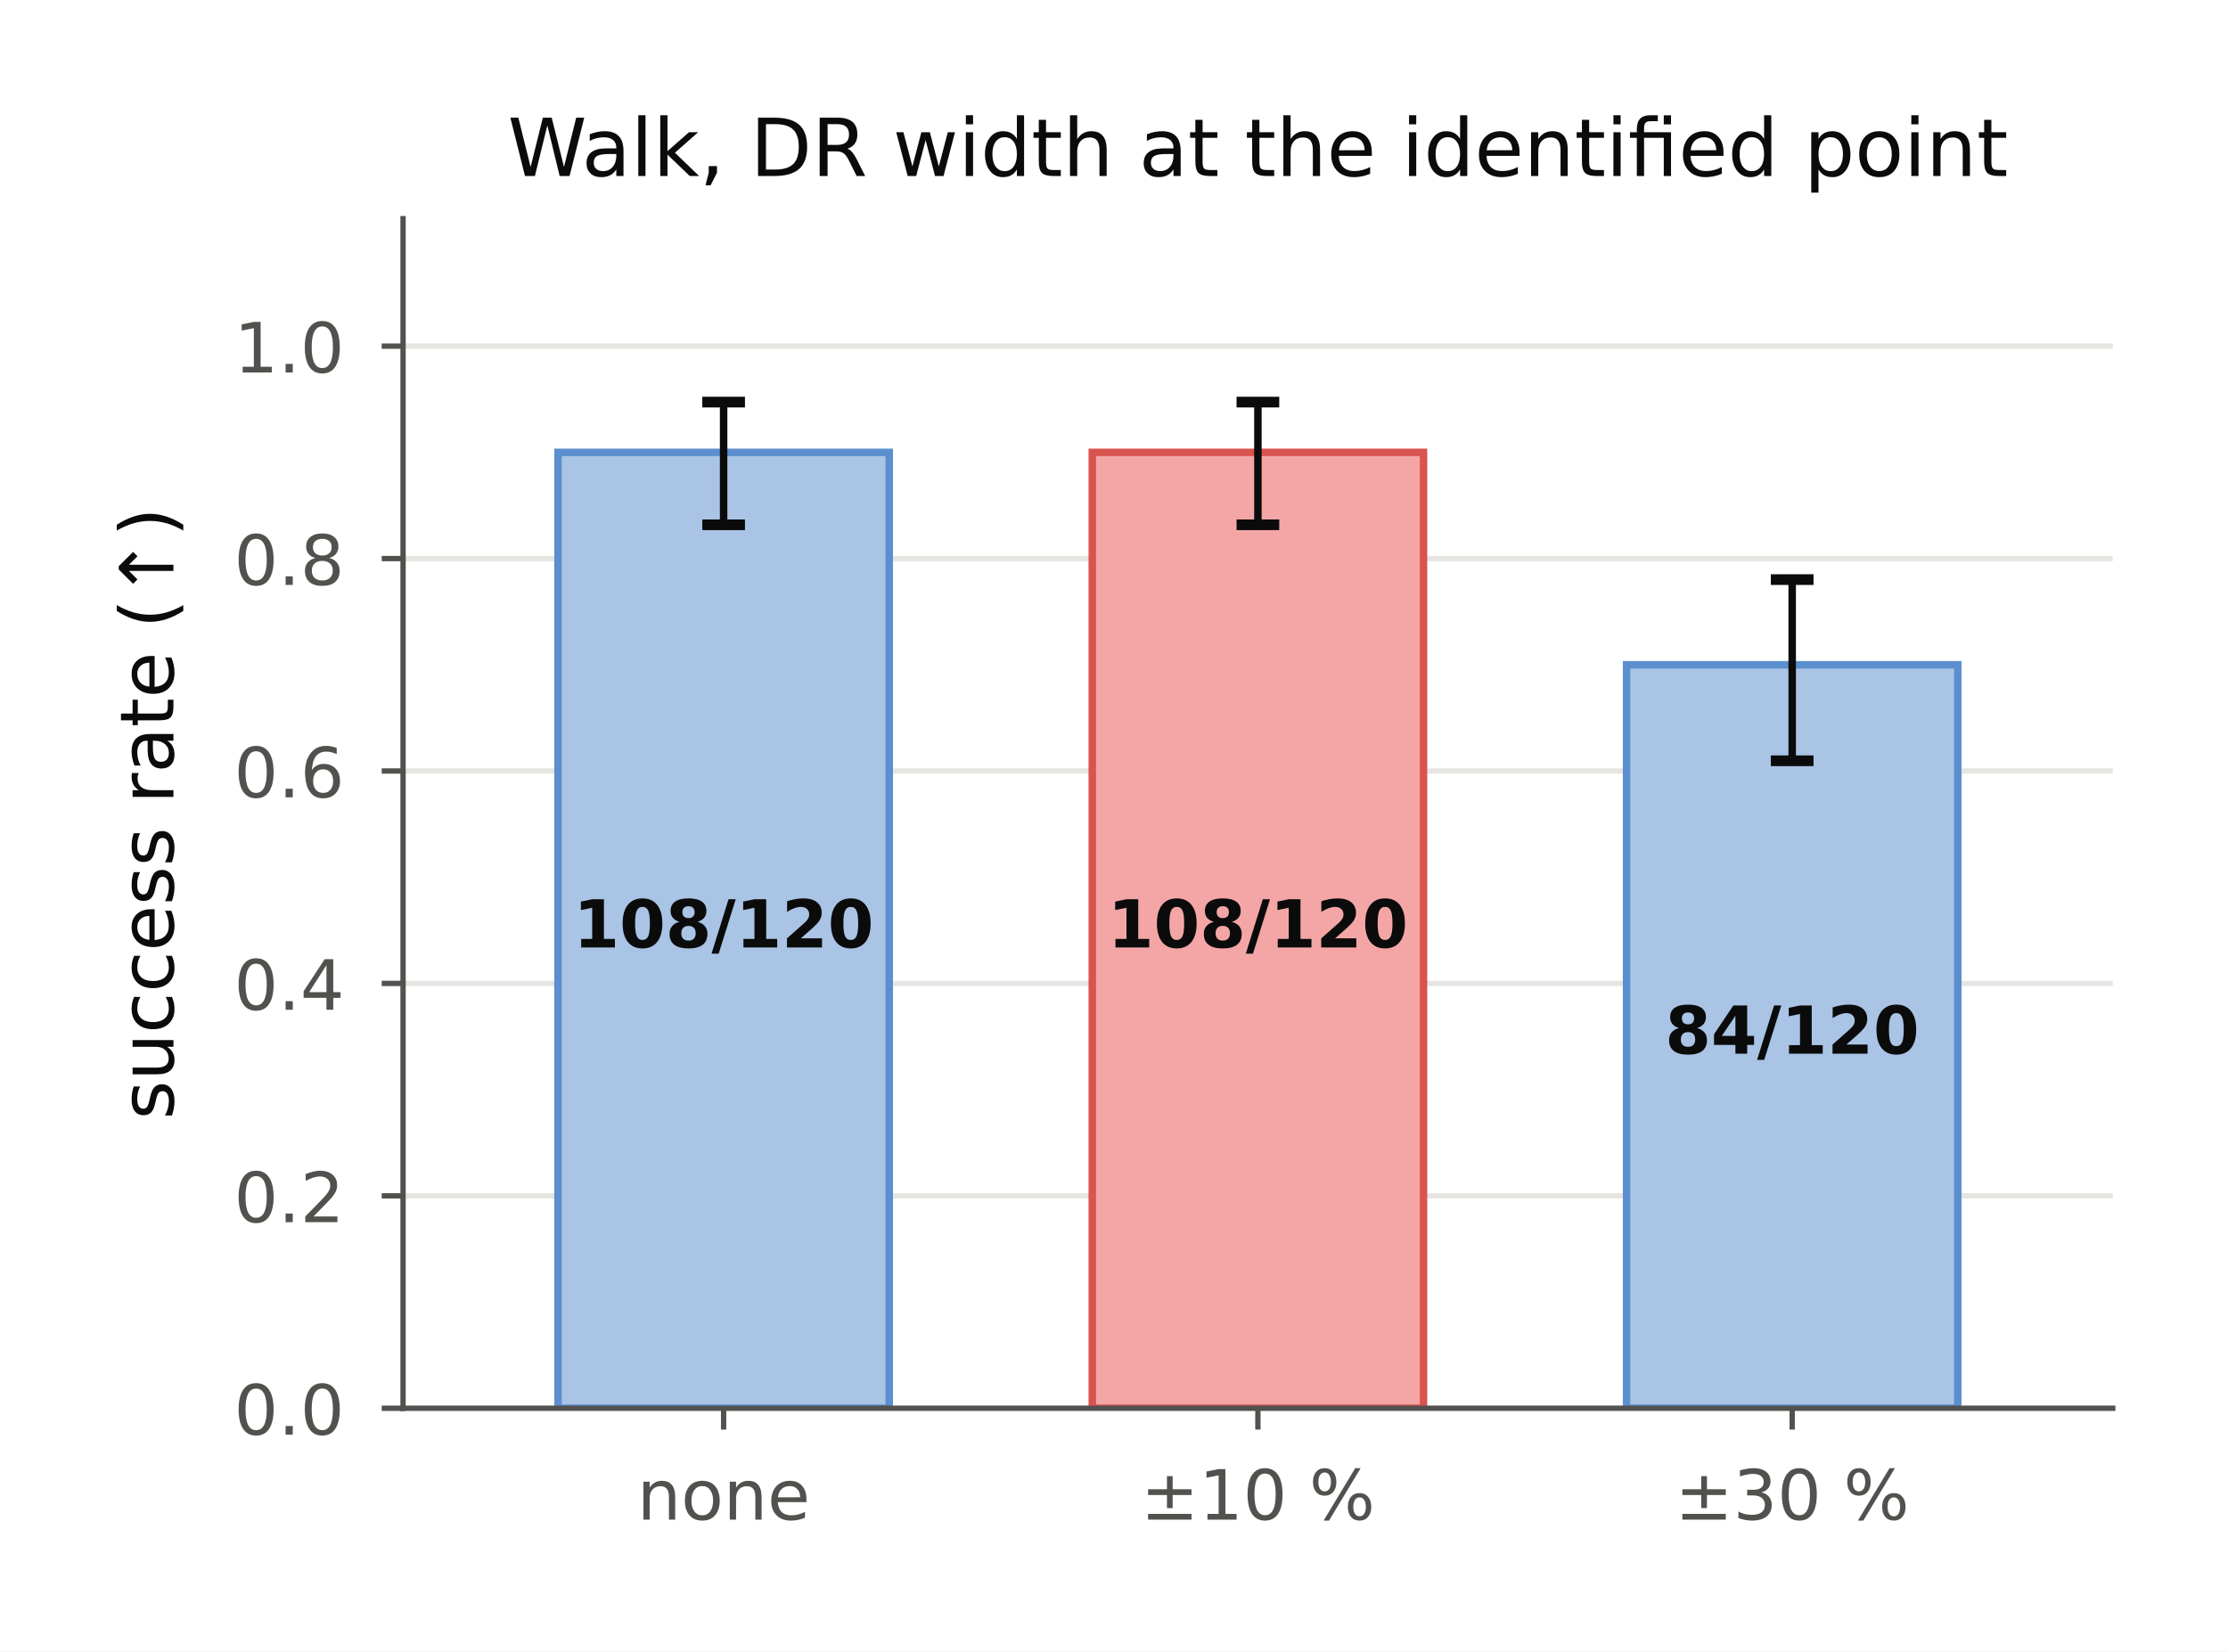
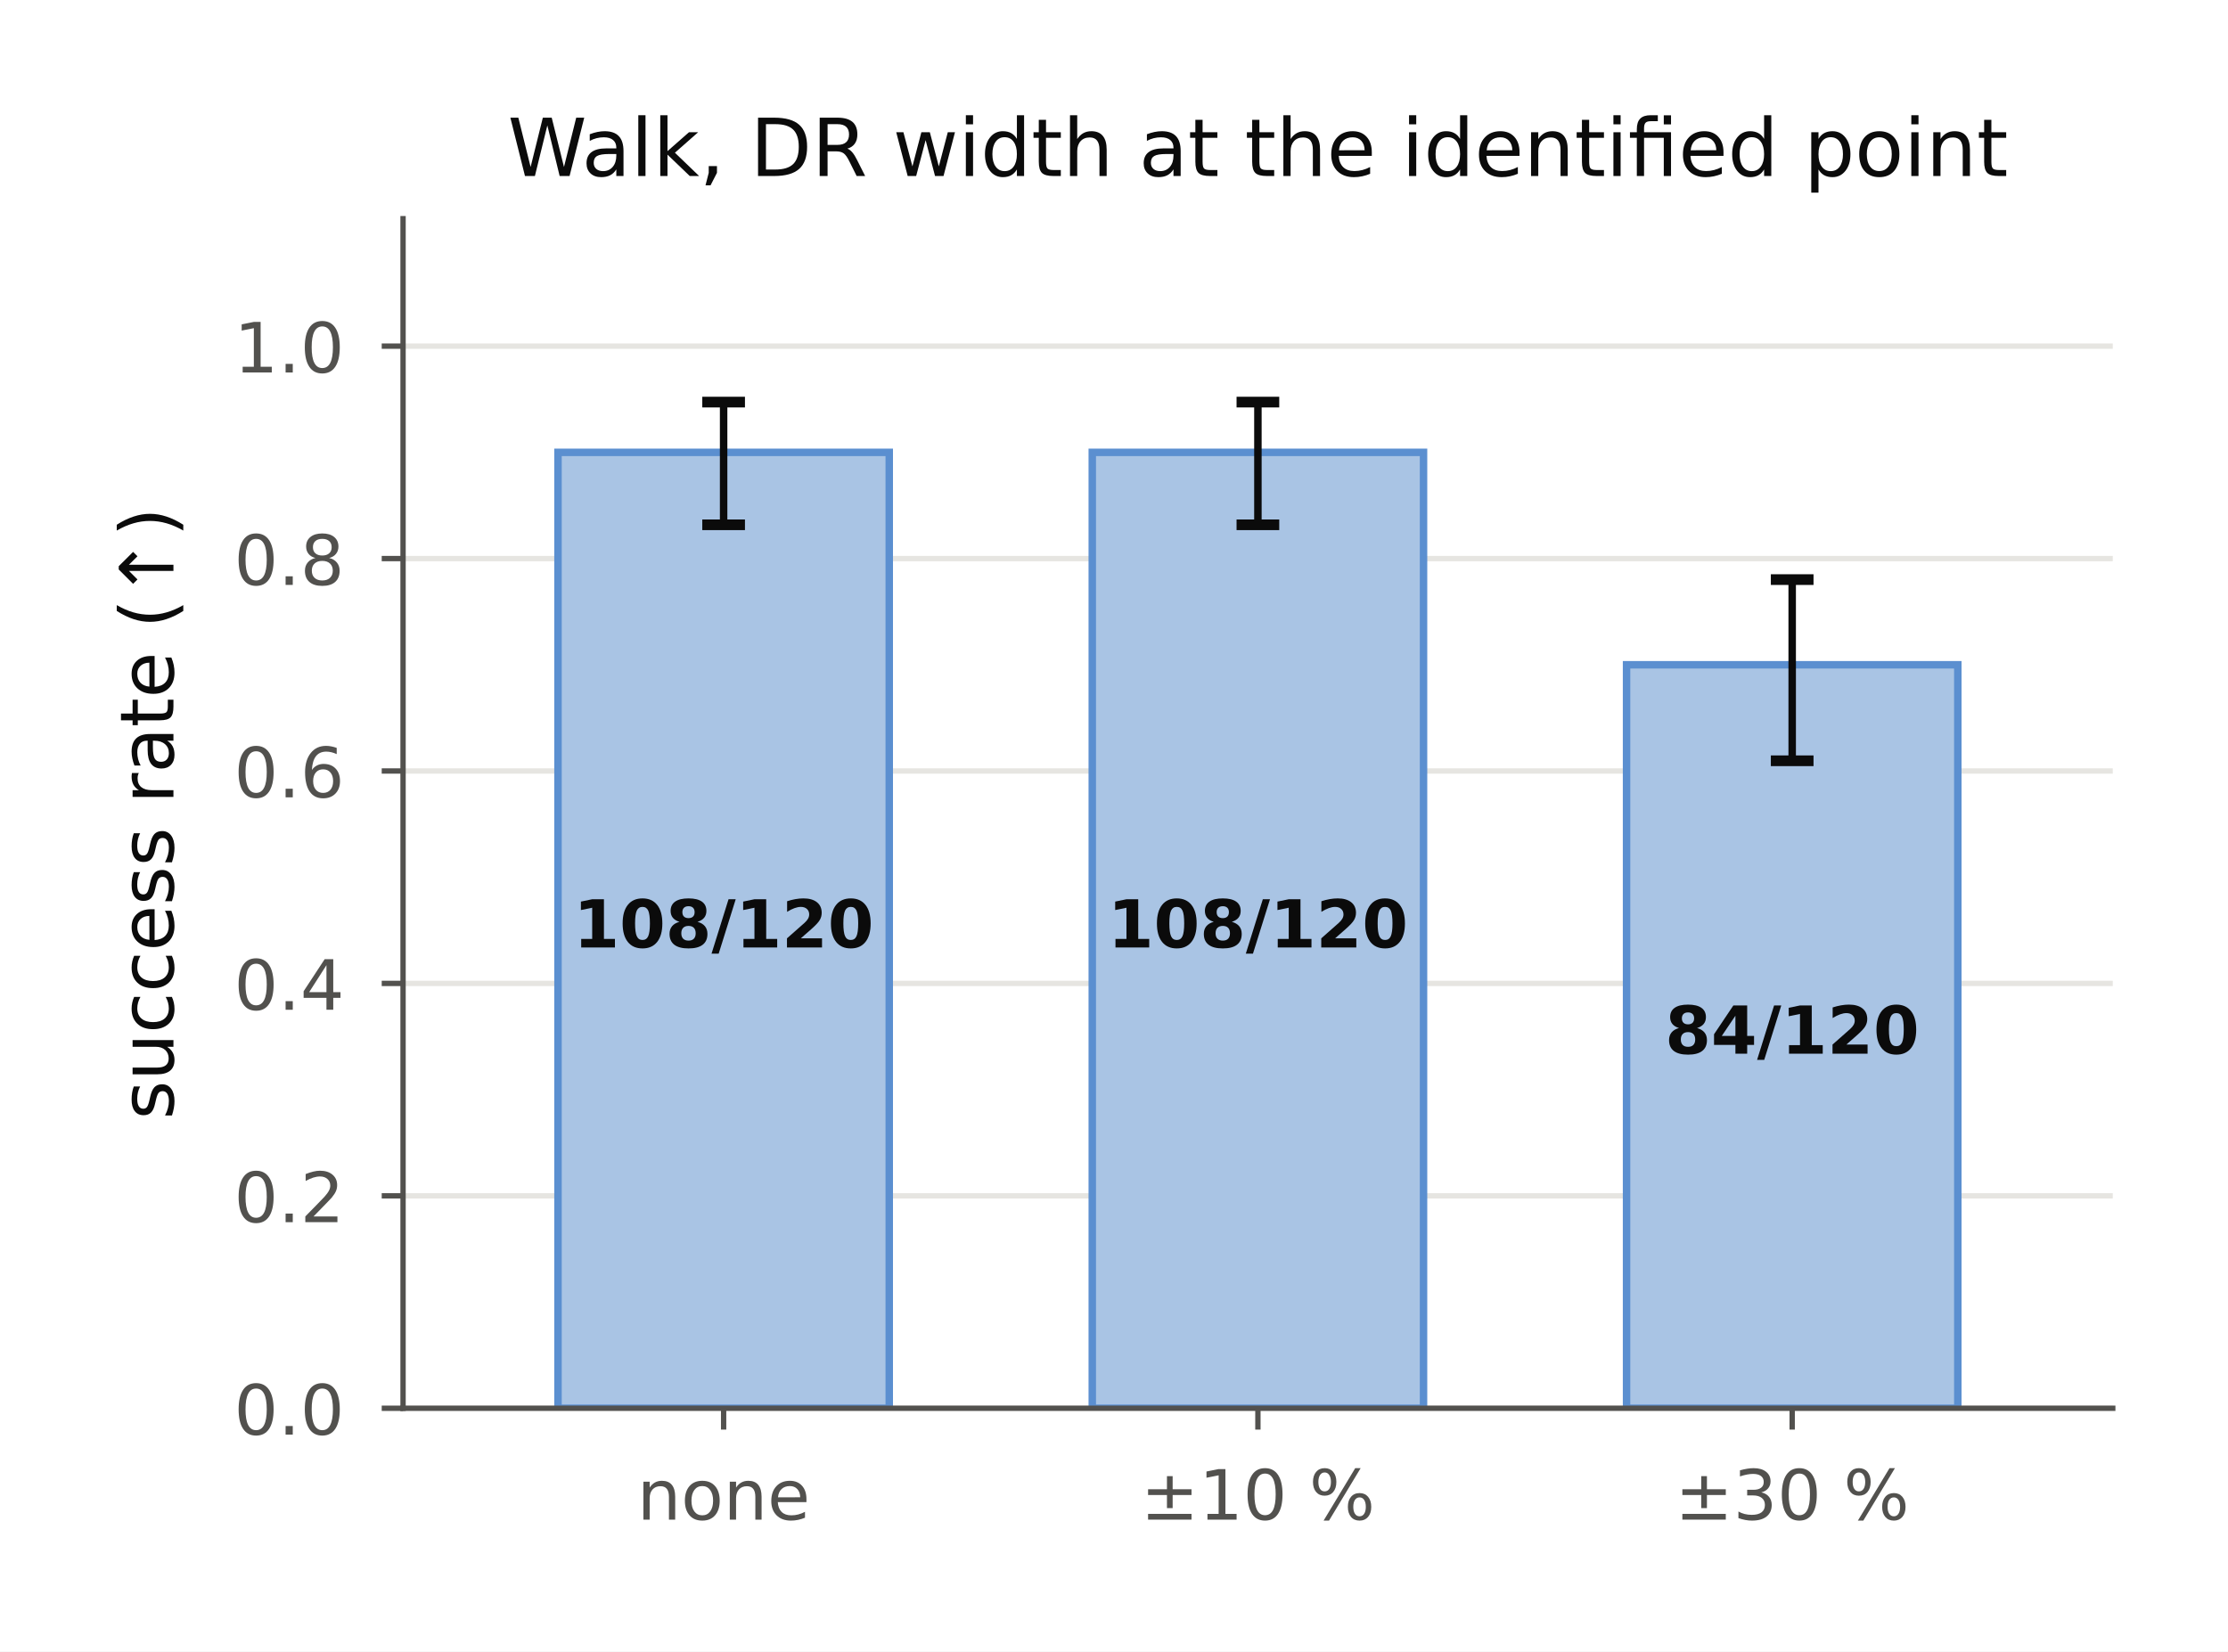
<svg xmlns="http://www.w3.org/2000/svg" xmlns:xlink="http://www.w3.org/1999/xlink" width="208.8pt" height="154.8pt" viewBox="0 0 208.8 154.8" version="1.1">
  <defs>
    <style type="text/css">*{stroke-linejoin: round; stroke-linecap: butt}</style>
  </defs>
  <g id="figure_1">
    <g id="patch_1">
      <path d="M 0 154.8  L 208.8 154.8  L 208.8 0  L 0 0  z " style="fill: #ffffff" />
    </g>
    <g id="axes_1">
      <g id="patch_2">
        <path d="M 37.773 132  L 198 132  L 198 20.498  L 37.773 20.498  z " style="fill: #ffffff" />
      </g>
      <g id="matplotlib.axis_1">
        <g id="xtick_1">
          <g id="line2d_1">
            <defs>
-               <path id="m891c21d3a0" d="M 0 0  L 0 2  " style="stroke: #52514e; stroke-width: 0.5" />
+               <path id="m9564682745" d="M 0 0  L 0 2  " style="stroke: #52514e; stroke-width: 0.5" />
            </defs>
            <g>
-               <use xlink:href="#m891c21d3a0" x="67.815" y="132" style="fill: #52514e; stroke: #52514e; stroke-width: 0.5" />
+               <use xlink:href="#m9564682745" x="67.815" y="132" style="fill: #52514e; stroke: #52514e; stroke-width: 0.5" />
            </g>
          </g>
          <g id="text_1">
            <g style="fill: #52514e" transform="translate(59.70761 142.4385) scale(0.065 -0.065)">
              <defs>
                <path id="DejaVuSans-51" d="M 3513 2113  L 3513 0  L 2938 0  L 2938 2094  Q 2938 2591 2744 2837  Q 2550 3084 2163 3084  Q 1697 3084 1428 2787  Q 1159 2491 1159 1978  L 1159 0  L 581 0  L 581 3500  L 1159 3500  L 1159 2956  Q 1366 3272 1645 3428  Q 1925 3584 2291 3584  Q 2894 3584 3203 3211  Q 3513 2838 3513 2113  z " transform="scale(0.015625)" />
                <path id="DejaVuSans-52" d="M 1959 3097  Q 1497 3097 1228 2736  Q 959 2375 959 1747  Q 959 1119 1226 758  Q 1494 397 1959 397  Q 2419 397 2687 759  Q 2956 1122 2956 1747  Q 2956 2369 2687 2733  Q 2419 3097 1959 3097  z M 1959 3584  Q 2709 3584 3137 3096  Q 3566 2609 3566 1747  Q 3566 888 3137 398  Q 2709 -91 1959 -91  Q 1206 -91 779 398  Q 353 888 353 1747  Q 353 2609 779 3096  Q 1206 3584 1959 3584  z " transform="scale(0.015625)" />
                <path id="DejaVuSans-48" d="M 3597 1894  L 3597 1613  L 953 1613  Q 991 1019 1311 708  Q 1631 397 2203 397  Q 2534 397 2845 478  Q 3156 559 3463 722  L 3463 178  Q 3153 47 2828 -22  Q 2503 -91 2169 -91  Q 1331 -91 842 396  Q 353 884 353 1716  Q 353 2575 817 3079  Q 1281 3584 2069 3584  Q 2775 3584 3186 3129  Q 3597 2675 3597 1894  z M 3022 2063  Q 3016 2534 2758 2815  Q 2500 3097 2075 3097  Q 1594 3097 1305 2825  Q 1016 2553 972 2059  L 3022 2063  z " transform="scale(0.015625)" />
              </defs>
              <use xlink:href="#DejaVuSans-51" />
              <use xlink:href="#DejaVuSans-52" transform="translate(63.375 0)" />
              <use xlink:href="#DejaVuSans-51" transform="translate(124.5625 0)" />
              <use xlink:href="#DejaVuSans-48" transform="translate(187.9375 0)" />
            </g>
          </g>
        </g>
        <g id="xtick_2">
          <g id="line2d_2">
            <g>
-               <use xlink:href="#m891c21d3a0" x="117.886" y="132" style="fill: #52514e; stroke: #52514e; stroke-width: 0.5" />
+               <use xlink:href="#m9564682745" x="117.886" y="132" style="fill: #52514e; stroke: #52514e; stroke-width: 0.5" />
            </g>
          </g>
          <g id="text_2">
            <g style="fill: #52514e" transform="translate(106.9064 142.4385) scale(0.065 -0.065)">
              <defs>
                <path id="DejaVuSans-73" d="M 2944 4013  L 2944 2803  L 4684 2803  L 4684 2272  L 2944 2272  L 2944 1063  L 2419 1063  L 2419 2272  L 678 2272  L 678 2803  L 2419 2803  L 2419 4013  L 2944 4013  z M 678 531  L 4684 531  L 4684 0  L 678 0  L 678 531  z " transform="scale(0.015625)" />
                <path id="DejaVuSans-14" d="M 794 531  L 1825 531  L 1825 4091  L 703 3866  L 703 4441  L 1819 4666  L 2450 4666  L 2450 531  L 3481 531  L 3481 0  L 794 0  L 794 531  z " transform="scale(0.015625)" />
                <path id="DejaVuSans-13" d="M 2034 4250  Q 1547 4250 1301 3770  Q 1056 3291 1056 2328  Q 1056 1369 1301 889  Q 1547 409 2034 409  Q 2525 409 2770 889  Q 3016 1369 3016 2328  Q 3016 3291 2770 3770  Q 2525 4250 2034 4250  z M 2034 4750  Q 2819 4750 3233 4129  Q 3647 3509 3647 2328  Q 3647 1150 3233 529  Q 2819 -91 2034 -91  Q 1250 -91 836 529  Q 422 1150 422 2328  Q 422 3509 836 4129  Q 1250 4750 2034 4750  z " transform="scale(0.015625)" />
                <path id="DejaVuSans-3" transform="scale(0.015625)" />
                <path id="DejaVuSans-8" d="M 4653 2053  Q 4381 2053 4226 1822  Q 4072 1591 4072 1178  Q 4072 772 4226 539  Q 4381 306 4653 306  Q 4919 306 5073 539  Q 5228 772 5228 1178  Q 5228 1588 5073 1820  Q 4919 2053 4653 2053  z M 4653 2450  Q 5147 2450 5437 2106  Q 5728 1763 5728 1178  Q 5728 594 5436 251  Q 5144 -91 4653 -91  Q 4153 -91 3862 251  Q 3572 594 3572 1178  Q 3572 1766 3864 2108  Q 4156 2450 4653 2450  z M 1428 4353  Q 1159 4353 1004 4120  Q 850 3888 850 3481  Q 850 3069 1003 2837  Q 1156 2606 1428 2606  Q 1700 2606 1854 2837  Q 2009 3069 2009 3481  Q 2009 3884 1853 4118  Q 1697 4353 1428 4353  z M 4250 4750  L 4750 4750  L 1831 -91  L 1331 -91  L 4250 4750  z M 1428 4750  Q 1922 4750 2215 4408  Q 2509 4066 2509 3481  Q 2509 2891 2217 2550  Q 1925 2209 1428 2209  Q 931 2209 642 2551  Q 353 2894 353 3481  Q 353 4063 643 4406  Q 934 4750 1428 4750  z " transform="scale(0.015625)" />
              </defs>
              <use xlink:href="#DejaVuSans-73" />
              <use xlink:href="#DejaVuSans-14" transform="translate(83.79688 0)" />
              <use xlink:href="#DejaVuSans-13" transform="translate(147.4219 0)" />
              <use xlink:href="#DejaVuSans-3" transform="translate(211.0469 0)" />
              <use xlink:href="#DejaVuSans-8" transform="translate(242.8281 0)" />
            </g>
          </g>
        </g>
        <g id="xtick_3">
          <g id="line2d_3">
            <g>
-               <use xlink:href="#m891c21d3a0" x="167.957" y="132" style="fill: #52514e; stroke: #52514e; stroke-width: 0.5" />
+               <use xlink:href="#m9564682745" x="167.957" y="132" style="fill: #52514e; stroke: #52514e; stroke-width: 0.5" />
            </g>
          </g>
          <g id="text_3">
            <g style="fill: #52514e" transform="translate(156.9775 142.4385) scale(0.065 -0.065)">
              <defs>
                <path id="DejaVuSans-16" d="M 2597 2516  Q 3050 2419 3304 2112  Q 3559 1806 3559 1356  Q 3559 666 3084 287  Q 2609 -91 1734 -91  Q 1441 -91 1130 -33  Q 819 25 488 141  L 488 750  Q 750 597 1062 519  Q 1375 441 1716 441  Q 2309 441 2620 675  Q 2931 909 2931 1356  Q 2931 1769 2642 2001  Q 2353 2234 1838 2234  L 1294 2234  L 1294 2753  L 1863 2753  Q 2328 2753 2575 2939  Q 2822 3125 2822 3475  Q 2822 3834 2567 4026  Q 2313 4219 1838 4219  Q 1578 4219 1281 4162  Q 984 4106 628 3988  L 628 4550  Q 988 4650 1302 4700  Q 1616 4750 1894 4750  Q 2613 4750 3031 4423  Q 3450 4097 3450 3541  Q 3450 3153 3228 2886  Q 3006 2619 2597 2516  z " transform="scale(0.015625)" />
              </defs>
              <use xlink:href="#DejaVuSans-73" />
              <use xlink:href="#DejaVuSans-16" transform="translate(83.79688 0)" />
              <use xlink:href="#DejaVuSans-13" transform="translate(147.4219 0)" />
              <use xlink:href="#DejaVuSans-3" transform="translate(211.0469 0)" />
              <use xlink:href="#DejaVuSans-8" transform="translate(242.8281 0)" />
            </g>
          </g>
        </g>
      </g>
      <g id="matplotlib.axis_2">
        <g id="ytick_1">
          <g id="line2d_4">
-             <path d="M 37.773 132  L 198 132  " clip-path="url(#pc6541c988a)" style="fill: none; stroke: #e6e5e1; stroke-width: 0.5; stroke-linecap: square" />
+             <path d="M 37.773 132  L 198 132  " clip-path="url(#pacc4dac1c2)" style="fill: none; stroke: #e6e5e1; stroke-width: 0.5; stroke-linecap: square" />
          </g>
          <g id="line2d_5">
            <defs>
-               <path id="me6979955e0" d="M 0 0  L -2 0  " style="stroke: #52514e; stroke-width: 0.5" />
+               <path id="m8ee71b113d" d="M 0 0  L -2 0  " style="stroke: #52514e; stroke-width: 0.5" />
            </defs>
            <g>
-               <use xlink:href="#me6979955e0" x="37.773" y="132" style="fill: #52514e; stroke: #52514e; stroke-width: 0.5" />
+               <use xlink:href="#m8ee71b113d" x="37.773" y="132" style="fill: #52514e; stroke: #52514e; stroke-width: 0.5" />
            </g>
          </g>
          <g id="text_4">
            <g style="fill: #52514e" transform="translate(21.9357 134.4692) scale(0.065 -0.065)">
              <defs>
                <path id="DejaVuSans-11" d="M 684 794  L 1344 794  L 1344 0  L 684 0  L 684 794  z " transform="scale(0.015625)" />
              </defs>
              <use xlink:href="#DejaVuSans-13" />
              <use xlink:href="#DejaVuSans-11" transform="translate(63.625 0)" />
              <use xlink:href="#DejaVuSans-13" transform="translate(95.40625 0)" />
            </g>
          </g>
        </g>
        <g id="ytick_2">
          <g id="line2d_6">
-             <path d="M 37.773 112.089  L 198 112.089  " clip-path="url(#pc6541c988a)" style="fill: none; stroke: #e6e5e1; stroke-width: 0.5; stroke-linecap: square" />
+             <path d="M 37.773 112.089  L 198 112.089  " clip-path="url(#pacc4dac1c2)" style="fill: none; stroke: #e6e5e1; stroke-width: 0.5; stroke-linecap: square" />
          </g>
          <g id="line2d_7">
            <g>
-               <use xlink:href="#me6979955e0" x="37.773" y="112.089" style="fill: #52514e; stroke: #52514e; stroke-width: 0.5" />
+               <use xlink:href="#m8ee71b113d" x="37.773" y="112.089" style="fill: #52514e; stroke: #52514e; stroke-width: 0.5" />
            </g>
          </g>
          <g id="text_5">
            <g style="fill: #52514e" transform="translate(21.9357 114.5582) scale(0.065 -0.065)">
              <defs>
                <path id="DejaVuSans-15" d="M 1228 531  L 3431 531  L 3431 0  L 469 0  L 469 531  Q 828 903 1448 1529  Q 2069 2156 2228 2338  Q 2531 2678 2651 2914  Q 2772 3150 2772 3378  Q 2772 3750 2511 3984  Q 2250 4219 1831 4219  Q 1534 4219 1204 4116  Q 875 4013 500 3803  L 500 4441  Q 881 4594 1212 4672  Q 1544 4750 1819 4750  Q 2544 4750 2975 4387  Q 3406 4025 3406 3419  Q 3406 3131 3298 2873  Q 3191 2616 2906 2266  Q 2828 2175 2409 1742  Q 1991 1309 1228 531  z " transform="scale(0.015625)" />
              </defs>
              <use xlink:href="#DejaVuSans-13" />
              <use xlink:href="#DejaVuSans-11" transform="translate(63.625 0)" />
              <use xlink:href="#DejaVuSans-15" transform="translate(95.40625 0)" />
            </g>
          </g>
        </g>
        <g id="ytick_3">
          <g id="line2d_8">
-             <path d="M 37.773 92.178  L 198 92.178  " clip-path="url(#pc6541c988a)" style="fill: none; stroke: #e6e5e1; stroke-width: 0.5; stroke-linecap: square" />
+             <path d="M 37.773 92.178  L 198 92.178  " clip-path="url(#pacc4dac1c2)" style="fill: none; stroke: #e6e5e1; stroke-width: 0.5; stroke-linecap: square" />
          </g>
          <g id="line2d_9">
            <g>
-               <use xlink:href="#me6979955e0" x="37.773" y="92.178" style="fill: #52514e; stroke: #52514e; stroke-width: 0.5" />
+               <use xlink:href="#m8ee71b113d" x="37.773" y="92.178" style="fill: #52514e; stroke: #52514e; stroke-width: 0.5" />
            </g>
          </g>
          <g id="text_6">
            <g style="fill: #52514e" transform="translate(21.9357 94.64718) scale(0.065 -0.065)">
              <defs>
                <path id="DejaVuSans-17" d="M 2419 4116  L 825 1625  L 2419 1625  L 2419 4116  z M 2253 4666  L 3047 4666  L 3047 1625  L 3713 1625  L 3713 1100  L 3047 1100  L 3047 0  L 2419 0  L 2419 1100  L 313 1100  L 313 1709  L 2253 4666  z " transform="scale(0.015625)" />
              </defs>
              <use xlink:href="#DejaVuSans-13" />
              <use xlink:href="#DejaVuSans-11" transform="translate(63.625 0)" />
              <use xlink:href="#DejaVuSans-17" transform="translate(95.40625 0)" />
            </g>
          </g>
        </g>
        <g id="ytick_4">
          <g id="line2d_10">
-             <path d="M 37.773 72.267  L 198 72.267  " clip-path="url(#pc6541c988a)" style="fill: none; stroke: #e6e5e1; stroke-width: 0.5; stroke-linecap: square" />
+             <path d="M 37.773 72.267  L 198 72.267  " clip-path="url(#pacc4dac1c2)" style="fill: none; stroke: #e6e5e1; stroke-width: 0.5; stroke-linecap: square" />
          </g>
          <g id="line2d_11">
            <g>
-               <use xlink:href="#me6979955e0" x="37.773" y="72.267" style="fill: #52514e; stroke: #52514e; stroke-width: 0.5" />
+               <use xlink:href="#m8ee71b113d" x="37.773" y="72.267" style="fill: #52514e; stroke: #52514e; stroke-width: 0.5" />
            </g>
          </g>
          <g id="text_7">
            <g style="fill: #52514e" transform="translate(21.9357 74.73615) scale(0.065 -0.065)">
              <defs>
                <path id="DejaVuSans-19" d="M 2113 2584  Q 1688 2584 1439 2293  Q 1191 2003 1191 1497  Q 1191 994 1439 701  Q 1688 409 2113 409  Q 2538 409 2786 701  Q 3034 994 3034 1497  Q 3034 2003 2786 2293  Q 2538 2584 2113 2584  z M 3366 4563  L 3366 3988  Q 3128 4100 2886 4159  Q 2644 4219 2406 4219  Q 1781 4219 1451 3797  Q 1122 3375 1075 2522  Q 1259 2794 1537 2939  Q 1816 3084 2150 3084  Q 2853 3084 3261 2657  Q 3669 2231 3669 1497  Q 3669 778 3244 343  Q 2819 -91 2113 -91  Q 1303 -91 875 529  Q 447 1150 447 2328  Q 447 3434 972 4092  Q 1497 4750 2381 4750  Q 2619 4750 2861 4703  Q 3103 4656 3366 4563  z " transform="scale(0.015625)" />
              </defs>
              <use xlink:href="#DejaVuSans-13" />
              <use xlink:href="#DejaVuSans-11" transform="translate(63.625 0)" />
              <use xlink:href="#DejaVuSans-19" transform="translate(95.40625 0)" />
            </g>
          </g>
        </g>
        <g id="ytick_5">
          <g id="line2d_12">
-             <path d="M 37.773 52.356  L 198 52.356  " clip-path="url(#pc6541c988a)" style="fill: none; stroke: #e6e5e1; stroke-width: 0.5; stroke-linecap: square" />
+             <path d="M 37.773 52.356  L 198 52.356  " clip-path="url(#pacc4dac1c2)" style="fill: none; stroke: #e6e5e1; stroke-width: 0.5; stroke-linecap: square" />
          </g>
          <g id="line2d_13">
            <g>
-               <use xlink:href="#me6979955e0" x="37.773" y="52.356" style="fill: #52514e; stroke: #52514e; stroke-width: 0.5" />
+               <use xlink:href="#m8ee71b113d" x="37.773" y="52.356" style="fill: #52514e; stroke: #52514e; stroke-width: 0.5" />
            </g>
          </g>
          <g id="text_8">
            <g style="fill: #52514e" transform="translate(21.9357 54.82513) scale(0.065 -0.065)">
              <defs>
                <path id="DejaVuSans-1b" d="M 2034 2216  Q 1584 2216 1326 1975  Q 1069 1734 1069 1313  Q 1069 891 1326 650  Q 1584 409 2034 409  Q 2484 409 2743 651  Q 3003 894 3003 1313  Q 3003 1734 2745 1975  Q 2488 2216 2034 2216  z M 1403 2484  Q 997 2584 770 2862  Q 544 3141 544 3541  Q 544 4100 942 4425  Q 1341 4750 2034 4750  Q 2731 4750 3128 4425  Q 3525 4100 3525 3541  Q 3525 3141 3298 2862  Q 3072 2584 2669 2484  Q 3125 2378 3379 2068  Q 3634 1759 3634 1313  Q 3634 634 3220 271  Q 2806 -91 2034 -91  Q 1263 -91 848 271  Q 434 634 434 1313  Q 434 1759 690 2068  Q 947 2378 1403 2484  z M 1172 3481  Q 1172 3119 1398 2916  Q 1625 2713 2034 2713  Q 2441 2713 2670 2916  Q 2900 3119 2900 3481  Q 2900 3844 2670 4047  Q 2441 4250 2034 4250  Q 1625 4250 1398 4047  Q 1172 3844 1172 3481  z " transform="scale(0.015625)" />
              </defs>
              <use xlink:href="#DejaVuSans-13" />
              <use xlink:href="#DejaVuSans-11" transform="translate(63.625 0)" />
              <use xlink:href="#DejaVuSans-1b" transform="translate(95.40625 0)" />
            </g>
          </g>
        </g>
        <g id="ytick_6">
          <g id="line2d_14">
-             <path d="M 37.773 32.445  L 198 32.445  " clip-path="url(#pc6541c988a)" style="fill: none; stroke: #e6e5e1; stroke-width: 0.5; stroke-linecap: square" />
+             <path d="M 37.773 32.445  L 198 32.445  " clip-path="url(#pacc4dac1c2)" style="fill: none; stroke: #e6e5e1; stroke-width: 0.5; stroke-linecap: square" />
          </g>
          <g id="line2d_15">
            <g>
-               <use xlink:href="#me6979955e0" x="37.773" y="32.445" style="fill: #52514e; stroke: #52514e; stroke-width: 0.5" />
+               <use xlink:href="#m8ee71b113d" x="37.773" y="32.445" style="fill: #52514e; stroke: #52514e; stroke-width: 0.5" />
            </g>
          </g>
          <g id="text_9">
            <g style="fill: #52514e" transform="translate(21.9357 34.9141) scale(0.065 -0.065)">
              <use xlink:href="#DejaVuSans-14" />
              <use xlink:href="#DejaVuSans-11" transform="translate(63.625 0)" />
              <use xlink:href="#DejaVuSans-13" transform="translate(95.40625 0)" />
            </g>
          </g>
        </g>
        <g id="text_10">
          <g style="fill: #0b0b0b" transform="translate(16.25406 104.9376) rotate(-90) scale(0.07 -0.07)">
            <defs>
              <path id="DejaVuSans-56" d="M 2834 3397  L 2834 2853  Q 2591 2978 2328 3040  Q 2066 3103 1784 3103  Q 1356 3103 1142 2972  Q 928 2841 928 2578  Q 928 2378 1081 2264  Q 1234 2150 1697 2047  L 1894 2003  Q 2506 1872 2764 1633  Q 3022 1394 3022 966  Q 3022 478 2636 193  Q 2250 -91 1575 -91  Q 1294 -91 989 -36  Q 684 19 347 128  L 347 722  Q 666 556 975 473  Q 1284 391 1588 391  Q 1994 391 2212 530  Q 2431 669 2431 922  Q 2431 1156 2273 1281  Q 2116 1406 1581 1522  L 1381 1569  Q 847 1681 609 1914  Q 372 2147 372 2553  Q 372 3047 722 3315  Q 1072 3584 1716 3584  Q 2034 3584 2315 3537  Q 2597 3491 2834 3397  z " transform="scale(0.015625)" />
              <path id="DejaVuSans-58" d="M 544 1381  L 544 3500  L 1119 3500  L 1119 1403  Q 1119 906 1312 657  Q 1506 409 1894 409  Q 2359 409 2629 706  Q 2900 1003 2900 1516  L 2900 3500  L 3475 3500  L 3475 0  L 2900 0  L 2900 538  Q 2691 219 2414 64  Q 2138 -91 1772 -91  Q 1169 -91 856 284  Q 544 659 544 1381  z M 1991 3584  L 1991 3584  z " transform="scale(0.015625)" />
              <path id="DejaVuSans-46" d="M 3122 3366  L 3122 2828  Q 2878 2963 2633 3030  Q 2388 3097 2138 3097  Q 1578 3097 1268 2742  Q 959 2388 959 1747  Q 959 1106 1268 751  Q 1578 397 2138 397  Q 2388 397 2633 464  Q 2878 531 3122 666  L 3122 134  Q 2881 22 2623 -34  Q 2366 -91 2075 -91  Q 1284 -91 818 406  Q 353 903 353 1747  Q 353 2603 823 3093  Q 1294 3584 2113 3584  Q 2378 3584 2631 3529  Q 2884 3475 3122 3366  z " transform="scale(0.015625)" />
              <path id="DejaVuSans-55" d="M 2631 2963  Q 2534 3019 2420 3045  Q 2306 3072 2169 3072  Q 1681 3072 1420 2755  Q 1159 2438 1159 1844  L 1159 0  L 581 0  L 581 3500  L 1159 3500  L 1159 2956  Q 1341 3275 1631 3429  Q 1922 3584 2338 3584  Q 2397 3584 2469 3576  Q 2541 3569 2628 3553  L 2631 2963  z " transform="scale(0.015625)" />
              <path id="DejaVuSans-44" d="M 2194 1759  Q 1497 1759 1228 1600  Q 959 1441 959 1056  Q 959 750 1161 570  Q 1363 391 1709 391  Q 2188 391 2477 730  Q 2766 1069 2766 1631  L 2766 1759  L 2194 1759  z M 3341 1997  L 3341 0  L 2766 0  L 2766 531  Q 2569 213 2275 61  Q 1981 -91 1556 -91  Q 1019 -91 701 211  Q 384 513 384 1019  Q 384 1609 779 1909  Q 1175 2209 1959 2209  L 2766 2209  L 2766 2266  Q 2766 2663 2505 2880  Q 2244 3097 1772 3097  Q 1472 3097 1187 3025  Q 903 2953 641 2809  L 641 3341  Q 956 3463 1253 3523  Q 1550 3584 1831 3584  Q 2591 3584 2966 3190  Q 3341 2797 3341 1997  z " transform="scale(0.015625)" />
              <path id="DejaVuSans-57" d="M 1172 4494  L 1172 3500  L 2356 3500  L 2356 3053  L 1172 3053  L 1172 1153  Q 1172 725 1289 603  Q 1406 481 1766 481  L 2356 481  L 2356 0  L 1766 0  Q 1100 0 847 248  Q 594 497 594 1153  L 594 3053  L 172 3053  L 172 3500  L 594 3500  L 594 4494  L 1172 4494  z " transform="scale(0.015625)" />
              <path id="DejaVuSans-b" d="M 1984 4856  Q 1566 4138 1362 3434  Q 1159 2731 1159 2009  Q 1159 1288 1364 580  Q 1569 -128 1984 -844  L 1484 -844  Q 1016 -109 783 600  Q 550 1309 550 2009  Q 550 2706 781 3412  Q 1013 4119 1484 4856  L 1984 4856  z " transform="scale(0.015625)" />
              <path id="DejaVuSans-c1b" d="M 2541 4688  L 2822 4688  L 4047 3456  L 3672 3081  L 2947 3813  L 2947 0  L 2416 0  L 2416 3813  L 1684 3081  L 1309 3456  L 2541 4688  z " transform="scale(0.015625)" />
              <path id="DejaVuSans-c" d="M 513 4856  L 1013 4856  Q 1481 4119 1714 3412  Q 1947 2706 1947 2009  Q 1947 1309 1714 600  Q 1481 -109 1013 -844  L 513 -844  Q 928 -128 1133 580  Q 1338 1288 1338 2009  Q 1338 2731 1133 3434  Q 928 4138 513 4856  z " transform="scale(0.015625)" />
            </defs>
            <use xlink:href="#DejaVuSans-56" />
            <use xlink:href="#DejaVuSans-58" transform="translate(52.09375 0)" />
            <use xlink:href="#DejaVuSans-46" transform="translate(115.4688 0)" />
            <use xlink:href="#DejaVuSans-46" transform="translate(170.4531 0)" />
            <use xlink:href="#DejaVuSans-48" transform="translate(225.4375 0)" />
            <use xlink:href="#DejaVuSans-56" transform="translate(286.9688 0)" />
            <use xlink:href="#DejaVuSans-56" transform="translate(339.0625 0)" />
            <use xlink:href="#DejaVuSans-3" transform="translate(391.1562 0)" />
            <use xlink:href="#DejaVuSans-55" transform="translate(422.9375 0)" />
            <use xlink:href="#DejaVuSans-44" transform="translate(464.0469 0)" />
            <use xlink:href="#DejaVuSans-57" transform="translate(525.3281 0)" />
            <use xlink:href="#DejaVuSans-48" transform="translate(564.5312 0)" />
            <use xlink:href="#DejaVuSans-3" transform="translate(626.0625 0)" />
            <use xlink:href="#DejaVuSans-b" transform="translate(657.8438 0)" />
            <use xlink:href="#DejaVuSans-c1b" transform="translate(696.8594 0)" />
            <use xlink:href="#DejaVuSans-c" transform="translate(780.6562 0)" />
          </g>
        </g>
      </g>
      <g id="patch_3">
-         <path d="M 52.293 132  L 83.337 132  L 83.337 42.4  L 52.293 42.4  z " clip-path="url(#pc6541c988a)" style="fill: #a9c4e4; stroke: #5b8fd0; stroke-width: 0.7; stroke-linejoin: miter" />
+         <path d="M 52.293 132  L 83.337 132  L 83.337 42.4  L 52.293 42.4  z " clip-path="url(#pacc4dac1c2)" style="fill: #a9c4e4; stroke: #5b8fd0; stroke-width: 0.7; stroke-linejoin: miter" />
      </g>
      <g id="patch_4">
-         <path d="M 102.364 132  L 133.408 132  L 133.408 42.4  L 102.364 42.4  z " clip-path="url(#pc6541c988a)" style="fill: #f4a6a6; stroke: #d9534f; stroke-width: 0.7; stroke-linejoin: miter" />
+         <path d="M 102.364 132  L 133.408 132  L 133.408 42.4  L 102.364 42.4  z " clip-path="url(#pacc4dac1c2)" style="fill: #a9c4e4; stroke: #5b8fd0; stroke-width: 0.7; stroke-linejoin: miter" />
      </g>
      <g id="patch_5">
-         <path d="M 152.435 132  L 183.479 132  L 183.479 62.311  L 152.435 62.311  z " clip-path="url(#pc6541c988a)" style="fill: #a9c4e4; stroke: #5b8fd0; stroke-width: 0.7; stroke-linejoin: miter" />
+         <path d="M 152.435 132  L 183.479 132  L 183.479 62.311  L 152.435 62.311  z " clip-path="url(#pacc4dac1c2)" style="fill: #a9c4e4; stroke: #5b8fd0; stroke-width: 0.7; stroke-linejoin: miter" />
      </g>
      <g id="patch_6">
        <path d="M 37.773 132  L 37.773 20.498  " style="fill: none; stroke: #52514e; stroke-width: 0.5; stroke-linejoin: miter; stroke-linecap: square" />
      </g>
      <g id="patch_7">
        <path d="M 37.773 132  L 198 132  " style="fill: none; stroke: #52514e; stroke-width: 0.5; stroke-linejoin: miter; stroke-linecap: square" />
      </g>
      <g id="LineCollection_1">
-         <path d="M 67.815 49.19  L 67.815 37.691  " clip-path="url(#pc6541c988a)" style="fill: none; stroke: #0b0b0b; stroke-width: 0.7" />
+         <path d="M 67.815 49.19  L 67.815 37.691  " clip-path="url(#pacc4dac1c2)" style="fill: none; stroke: #0b0b0b; stroke-width: 0.7" />
      </g>
      <g id="line2d_16">
        <defs>
-           <path id="m7364ac5f38" d="M 2 0  L -2 -0  " style="stroke: #0b0b0b" />
+           <path id="m4bfe30bdf5" d="M 2 0  L -2 -0  " style="stroke: #0b0b0b" />
        </defs>
-         <g clip-path="url(#pc6541c988a)">
-           <use xlink:href="#m7364ac5f38" x="67.815" y="49.19" style="fill: #0b0b0b; stroke: #0b0b0b" />
+         <g clip-path="url(#pacc4dac1c2)">
+           <use xlink:href="#m4bfe30bdf5" x="67.815" y="49.19" style="fill: #0b0b0b; stroke: #0b0b0b" />
        </g>
      </g>
      <g id="line2d_17">
-         <g clip-path="url(#pc6541c988a)">
-           <use xlink:href="#m7364ac5f38" x="67.815" y="37.691" style="fill: #0b0b0b; stroke: #0b0b0b" />
+         <g clip-path="url(#pacc4dac1c2)">
+           <use xlink:href="#m4bfe30bdf5" x="67.815" y="37.691" style="fill: #0b0b0b; stroke: #0b0b0b" />
        </g>
      </g>
      <g id="LineCollection_2">
-         <path d="M 117.886 49.19  L 117.886 37.691  " clip-path="url(#pc6541c988a)" style="fill: none; stroke: #0b0b0b; stroke-width: 0.7" />
+         <path d="M 117.886 49.19  L 117.886 37.691  " clip-path="url(#pacc4dac1c2)" style="fill: none; stroke: #0b0b0b; stroke-width: 0.7" />
      </g>
      <g id="line2d_18">
-         <g clip-path="url(#pc6541c988a)">
-           <use xlink:href="#m7364ac5f38" x="117.886" y="49.19" style="fill: #0b0b0b; stroke: #0b0b0b" />
+         <g clip-path="url(#pacc4dac1c2)">
+           <use xlink:href="#m4bfe30bdf5" x="117.886" y="49.19" style="fill: #0b0b0b; stroke: #0b0b0b" />
        </g>
      </g>
      <g id="line2d_19">
-         <g clip-path="url(#pc6541c988a)">
-           <use xlink:href="#m7364ac5f38" x="117.886" y="37.691" style="fill: #0b0b0b; stroke: #0b0b0b" />
+         <g clip-path="url(#pacc4dac1c2)">
+           <use xlink:href="#m4bfe30bdf5" x="117.886" y="37.691" style="fill: #0b0b0b; stroke: #0b0b0b" />
        </g>
      </g>
      <g id="LineCollection_3">
-         <path d="M 167.957 71.311  L 167.957 54.327  " clip-path="url(#pc6541c988a)" style="fill: none; stroke: #0b0b0b; stroke-width: 0.7" />
+         <path d="M 167.957 71.311  L 167.957 54.327  " clip-path="url(#pacc4dac1c2)" style="fill: none; stroke: #0b0b0b; stroke-width: 0.7" />
      </g>
      <g id="line2d_20">
-         <g clip-path="url(#pc6541c988a)">
-           <use xlink:href="#m7364ac5f38" x="167.957" y="71.311" style="fill: #0b0b0b; stroke: #0b0b0b" />
+         <g clip-path="url(#pacc4dac1c2)">
+           <use xlink:href="#m4bfe30bdf5" x="167.957" y="71.311" style="fill: #0b0b0b; stroke: #0b0b0b" />
        </g>
      </g>
      <g id="line2d_21">
-         <g clip-path="url(#pc6541c988a)">
-           <use xlink:href="#m7364ac5f38" x="167.957" y="54.327" style="fill: #0b0b0b; stroke: #0b0b0b" />
+         <g clip-path="url(#pacc4dac1c2)">
+           <use xlink:href="#m4bfe30bdf5" x="167.957" y="54.327" style="fill: #0b0b0b; stroke: #0b0b0b" />
        </g>
      </g>
      <g id="text_11">
        <g style="fill: #0b0b0b" transform="translate(53.74134 88.81073) scale(0.062 -0.062)">
          <defs>
            <path id="DejaVuSans-Bold-14" d="M 750 831  L 1813 831  L 1813 3847  L 722 3622  L 722 4441  L 1806 4666  L 2950 4666  L 2950 831  L 4013 831  L 4013 0  L 750 0  L 750 831  z " transform="scale(0.015625)" />
            <path id="DejaVuSans-Bold-13" d="M 2944 2338  Q 2944 3213 2780 3570  Q 2616 3928 2228 3928  Q 1841 3928 1675 3570  Q 1509 3213 1509 2338  Q 1509 1453 1675 1090  Q 1841 728 2228 728  Q 2613 728 2778 1090  Q 2944 1453 2944 2338  z M 4147 2328  Q 4147 1169 3647 539  Q 3147 -91 2228 -91  Q 1306 -91 806 539  Q 306 1169 306 2328  Q 306 3491 806 4120  Q 1306 4750 2228 4750  Q 3147 4750 3647 4120  Q 4147 3491 4147 2328  z " transform="scale(0.015625)" />
            <path id="DejaVuSans-Bold-1b" d="M 2228 2088  Q 1891 2088 1709 1903  Q 1528 1719 1528 1375  Q 1528 1031 1709 848  Q 1891 666 2228 666  Q 2563 666 2741 848  Q 2919 1031 2919 1375  Q 2919 1722 2741 1905  Q 2563 2088 2228 2088  z M 1350 2484  Q 925 2613 709 2878  Q 494 3144 494 3541  Q 494 4131 934 4440  Q 1375 4750 2228 4750  Q 3075 4750 3515 4442  Q 3956 4134 3956 3541  Q 3956 3144 3739 2878  Q 3522 2613 3097 2484  Q 3572 2353 3814 2058  Q 4056 1763 4056 1313  Q 4056 619 3595 264  Q 3134 -91 2228 -91  Q 1319 -91 855 264  Q 391 619 391 1313  Q 391 1763 633 2058  Q 875 2353 1350 2484  z M 1631 3419  Q 1631 3141 1786 2991  Q 1941 2841 2228 2841  Q 2509 2841 2662 2991  Q 2816 3141 2816 3419  Q 2816 3697 2662 3845  Q 2509 3994 2228 3994  Q 1941 3994 1786 3844  Q 1631 3694 1631 3419  z " transform="scale(0.015625)" />
            <path id="DejaVuSans-Bold-12" d="M 1644 4666  L 2338 4666  L 691 -594  L 0 -594  L 1644 4666  z " transform="scale(0.015625)" />
            <path id="DejaVuSans-Bold-15" d="M 1844 884  L 3897 884  L 3897 0  L 506 0  L 506 884  L 2209 2388  Q 2438 2594 2547 2791  Q 2656 2988 2656 3200  Q 2656 3528 2436 3728  Q 2216 3928 1850 3928  Q 1569 3928 1234 3808  Q 900 3688 519 3450  L 519 4475  Q 925 4609 1322 4679  Q 1719 4750 2100 4750  Q 2938 4750 3402 4381  Q 3866 4013 3866 3353  Q 3866 2972 3669 2642  Q 3472 2313 2841 1759  L 1844 884  z " transform="scale(0.015625)" />
          </defs>
          <use xlink:href="#DejaVuSans-Bold-14" />
          <use xlink:href="#DejaVuSans-Bold-13" transform="translate(69.57812 0)" />
          <use xlink:href="#DejaVuSans-Bold-1b" transform="translate(139.1562 0)" />
          <use xlink:href="#DejaVuSans-Bold-12" transform="translate(208.7344 0)" />
          <use xlink:href="#DejaVuSans-Bold-14" transform="translate(245.2656 0)" />
          <use xlink:href="#DejaVuSans-Bold-15" transform="translate(314.8438 0)" />
          <use xlink:href="#DejaVuSans-Bold-13" transform="translate(384.4219 0)" />
        </g>
      </g>
      <g id="text_12">
        <g style="fill: #0b0b0b" transform="translate(103.8124 88.81073) scale(0.062 -0.062)">
          <use xlink:href="#DejaVuSans-Bold-14" />
          <use xlink:href="#DejaVuSans-Bold-13" transform="translate(69.57812 0)" />
          <use xlink:href="#DejaVuSans-Bold-1b" transform="translate(139.1562 0)" />
          <use xlink:href="#DejaVuSans-Bold-12" transform="translate(208.7344 0)" />
          <use xlink:href="#DejaVuSans-Bold-14" transform="translate(245.2656 0)" />
          <use xlink:href="#DejaVuSans-Bold-15" transform="translate(314.8438 0)" />
          <use xlink:href="#DejaVuSans-Bold-13" transform="translate(384.4219 0)" />
        </g>
      </g>
      <g id="text_13">
        <g style="fill: #0b0b0b" transform="translate(156.0403 98.76625) scale(0.062 -0.062)">
          <defs>
            <path id="DejaVuSans-Bold-17" d="M 2356 3675  L 1038 1722  L 2356 1722  L 2356 3675  z M 2156 4666  L 3494 4666  L 3494 1722  L 4159 1722  L 4159 850  L 3494 850  L 3494 0  L 2356 0  L 2356 850  L 288 850  L 288 1881  L 2156 4666  z " transform="scale(0.015625)" />
          </defs>
          <use xlink:href="#DejaVuSans-Bold-1b" />
          <use xlink:href="#DejaVuSans-Bold-17" transform="translate(69.57812 0)" />
          <use xlink:href="#DejaVuSans-Bold-12" transform="translate(139.1562 0)" />
          <use xlink:href="#DejaVuSans-Bold-14" transform="translate(175.6875 0)" />
          <use xlink:href="#DejaVuSans-Bold-15" transform="translate(245.2656 0)" />
          <use xlink:href="#DejaVuSans-Bold-13" transform="translate(314.8438 0)" />
        </g>
      </g>
      <g id="text_14">
        <g style="fill: #0b0b0b" transform="translate(47.58089 16.49824) scale(0.075 -0.075)">
          <defs>
            <path id="DejaVuSans-3a" d="M 213 4666  L 850 4666  L 1831 722  L 2809 4666  L 3519 4666  L 4500 722  L 5478 4666  L 6119 4666  L 4947 0  L 4153 0  L 3169 4050  L 2175 0  L 1381 0  L 213 4666  z " transform="scale(0.015625)" />
            <path id="DejaVuSans-4f" d="M 603 4863  L 1178 4863  L 1178 0  L 603 0  L 603 4863  z " transform="scale(0.015625)" />
            <path id="DejaVuSans-4e" d="M 581 4863  L 1159 4863  L 1159 1991  L 2875 3500  L 3609 3500  L 1753 1863  L 3688 0  L 2938 0  L 1159 1709  L 1159 0  L 581 0  L 581 4863  z " transform="scale(0.015625)" />
            <path id="DejaVuSans-f" d="M 750 794  L 1409 794  L 1409 256  L 897 -744  L 494 -744  L 750 256  L 750 794  z " transform="scale(0.015625)" />
            <path id="DejaVuSans-27" d="M 1259 4147  L 1259 519  L 2022 519  Q 2988 519 3436 956  Q 3884 1394 3884 2338  Q 3884 3275 3436 3711  Q 2988 4147 2022 4147  L 1259 4147  z M 628 4666  L 1925 4666  Q 3281 4666 3915 4102  Q 4550 3538 4550 2338  Q 4550 1131 3912 565  Q 3275 0 1925 0  L 628 0  L 628 4666  z " transform="scale(0.015625)" />
            <path id="DejaVuSans-35" d="M 2841 2188  Q 3044 2119 3236 1894  Q 3428 1669 3622 1275  L 4263 0  L 3584 0  L 2988 1197  Q 2756 1666 2539 1819  Q 2322 1972 1947 1972  L 1259 1972  L 1259 0  L 628 0  L 628 4666  L 2053 4666  Q 2853 4666 3247 4331  Q 3641 3997 3641 3322  Q 3641 2881 3436 2590  Q 3231 2300 2841 2188  z M 1259 4147  L 1259 2491  L 2053 2491  Q 2509 2491 2742 2702  Q 2975 2913 2975 3322  Q 2975 3731 2742 3939  Q 2509 4147 2053 4147  L 1259 4147  z " transform="scale(0.015625)" />
            <path id="DejaVuSans-5a" d="M 269 3500  L 844 3500  L 1563 769  L 2278 3500  L 2956 3500  L 3675 769  L 4391 3500  L 4966 3500  L 4050 0  L 3372 0  L 2619 2869  L 1863 0  L 1184 0  L 269 3500  z " transform="scale(0.015625)" />
            <path id="DejaVuSans-4c" d="M 603 3500  L 1178 3500  L 1178 0  L 603 0  L 603 3500  z M 603 4863  L 1178 4863  L 1178 4134  L 603 4134  L 603 4863  z " transform="scale(0.015625)" />
            <path id="DejaVuSans-47" d="M 2906 2969  L 2906 4863  L 3481 4863  L 3481 0  L 2906 0  L 2906 525  Q 2725 213 2448 61  Q 2172 -91 1784 -91  Q 1150 -91 751 415  Q 353 922 353 1747  Q 353 2572 751 3078  Q 1150 3584 1784 3584  Q 2172 3584 2448 3432  Q 2725 3281 2906 2969  z M 947 1747  Q 947 1113 1208 752  Q 1469 391 1925 391  Q 2381 391 2643 752  Q 2906 1113 2906 1747  Q 2906 2381 2643 2742  Q 2381 3103 1925 3103  Q 1469 3103 1208 2742  Q 947 2381 947 1747  z " transform="scale(0.015625)" />
            <path id="DejaVuSans-4b" d="M 3513 2113  L 3513 0  L 2938 0  L 2938 2094  Q 2938 2591 2744 2837  Q 2550 3084 2163 3084  Q 1697 3084 1428 2787  Q 1159 2491 1159 1978  L 1159 0  L 581 0  L 581 4863  L 1159 4863  L 1159 2956  Q 1366 3272 1645 3428  Q 1925 3584 2291 3584  Q 2894 3584 3203 3211  Q 3513 2838 3513 2113  z " transform="scale(0.015625)" />
            <path id="DejaVuSans-13af" d="M 3431 3500  L 3431 0  L 2853 0  L 2853 3053  L 1275 3053  L 1275 0  L 697 0  L 697 3053  L 147 3053  L 147 3500  L 697 3500  L 697 3744  Q 697 4316 967 4589  Q 1238 4863 1797 4863  L 2375 4863  L 2375 4384  L 1825 4384  Q 1516 4384 1395 4259  Q 1275 4134 1275 3809  L 1275 3500  L 3431 3500  z M 2853 4856  L 3431 4856  L 3431 4128  L 2853 4128  L 2853 4856  z " transform="scale(0.015625)" />
            <path id="DejaVuSans-53" d="M 1159 525  L 1159 -1331  L 581 -1331  L 581 3500  L 1159 3500  L 1159 2969  Q 1341 3281 1617 3432  Q 1894 3584 2278 3584  Q 2916 3584 3314 3078  Q 3713 2572 3713 1747  Q 3713 922 3314 415  Q 2916 -91 2278 -91  Q 1894 -91 1617 61  Q 1341 213 1159 525  z M 3116 1747  Q 3116 2381 2855 2742  Q 2594 3103 2138 3103  Q 1681 3103 1420 2742  Q 1159 2381 1159 1747  Q 1159 1113 1420 752  Q 1681 391 2138 391  Q 2594 391 2855 752  Q 3116 1113 3116 1747  z " transform="scale(0.015625)" />
          </defs>
          <use xlink:href="#DejaVuSans-3a" />
          <use xlink:href="#DejaVuSans-44" transform="translate(92.48438 0)" />
          <use xlink:href="#DejaVuSans-4f" transform="translate(153.7656 0)" />
          <use xlink:href="#DejaVuSans-4e" transform="translate(181.5469 0)" />
          <use xlink:href="#DejaVuSans-f" transform="translate(239.4531 0)" />
          <use xlink:href="#DejaVuSans-3" transform="translate(271.2344 0)" />
          <use xlink:href="#DejaVuSans-27" transform="translate(303.0156 0)" />
          <use xlink:href="#DejaVuSans-35" transform="translate(380.0156 0)" />
          <use xlink:href="#DejaVuSans-3" transform="translate(449.5 0)" />
          <use xlink:href="#DejaVuSans-5a" transform="translate(481.2812 0)" />
          <use xlink:href="#DejaVuSans-4c" transform="translate(563.0625 0)" />
          <use xlink:href="#DejaVuSans-47" transform="translate(590.8438 0)" />
          <use xlink:href="#DejaVuSans-57" transform="translate(654.3281 0)" />
          <use xlink:href="#DejaVuSans-4b" transform="translate(693.5312 0)" />
          <use xlink:href="#DejaVuSans-3" transform="translate(756.9062 0)" />
          <use xlink:href="#DejaVuSans-44" transform="translate(788.6875 0)" />
          <use xlink:href="#DejaVuSans-57" transform="translate(849.9688 0)" />
          <use xlink:href="#DejaVuSans-3" transform="translate(889.1719 0)" />
          <use xlink:href="#DejaVuSans-57" transform="translate(920.9531 0)" />
          <use xlink:href="#DejaVuSans-4b" transform="translate(960.1562 0)" />
          <use xlink:href="#DejaVuSans-48" transform="translate(1023.531 0)" />
          <use xlink:href="#DejaVuSans-3" transform="translate(1085.062 0)" />
          <use xlink:href="#DejaVuSans-4c" transform="translate(1116.844 0)" />
          <use xlink:href="#DejaVuSans-47" transform="translate(1144.625 0)" />
          <use xlink:href="#DejaVuSans-48" transform="translate(1208.109 0)" />
          <use xlink:href="#DejaVuSans-51" transform="translate(1269.641 0)" />
          <use xlink:href="#DejaVuSans-57" transform="translate(1333.016 0)" />
          <use xlink:href="#DejaVuSans-4c" transform="translate(1372.219 0)" />
          <use xlink:href="#DejaVuSans-13af" transform="translate(1400 0)" />
          <use xlink:href="#DejaVuSans-48" transform="translate(1462.984 0)" />
          <use xlink:href="#DejaVuSans-47" transform="translate(1524.516 0)" />
          <use xlink:href="#DejaVuSans-3" transform="translate(1588 0)" />
          <use xlink:href="#DejaVuSans-53" transform="translate(1619.781 0)" />
          <use xlink:href="#DejaVuSans-52" transform="translate(1683.266 0)" />
          <use xlink:href="#DejaVuSans-4c" transform="translate(1744.453 0)" />
          <use xlink:href="#DejaVuSans-51" transform="translate(1772.234 0)" />
          <use xlink:href="#DejaVuSans-57" transform="translate(1835.609 0)" />
        </g>
      </g>
      <g id="line2d_22" />
      <g id="line2d_23" />
      <g id="line2d_24" />
    </g>
  </g>
  <defs>
-     <clipPath id="pc6541c988a">
+     <clipPath id="pacc4dac1c2">
      <rect x="37.773" y="20.498" width="160.227" height="111.502" />
    </clipPath>
  </defs>
</svg>
